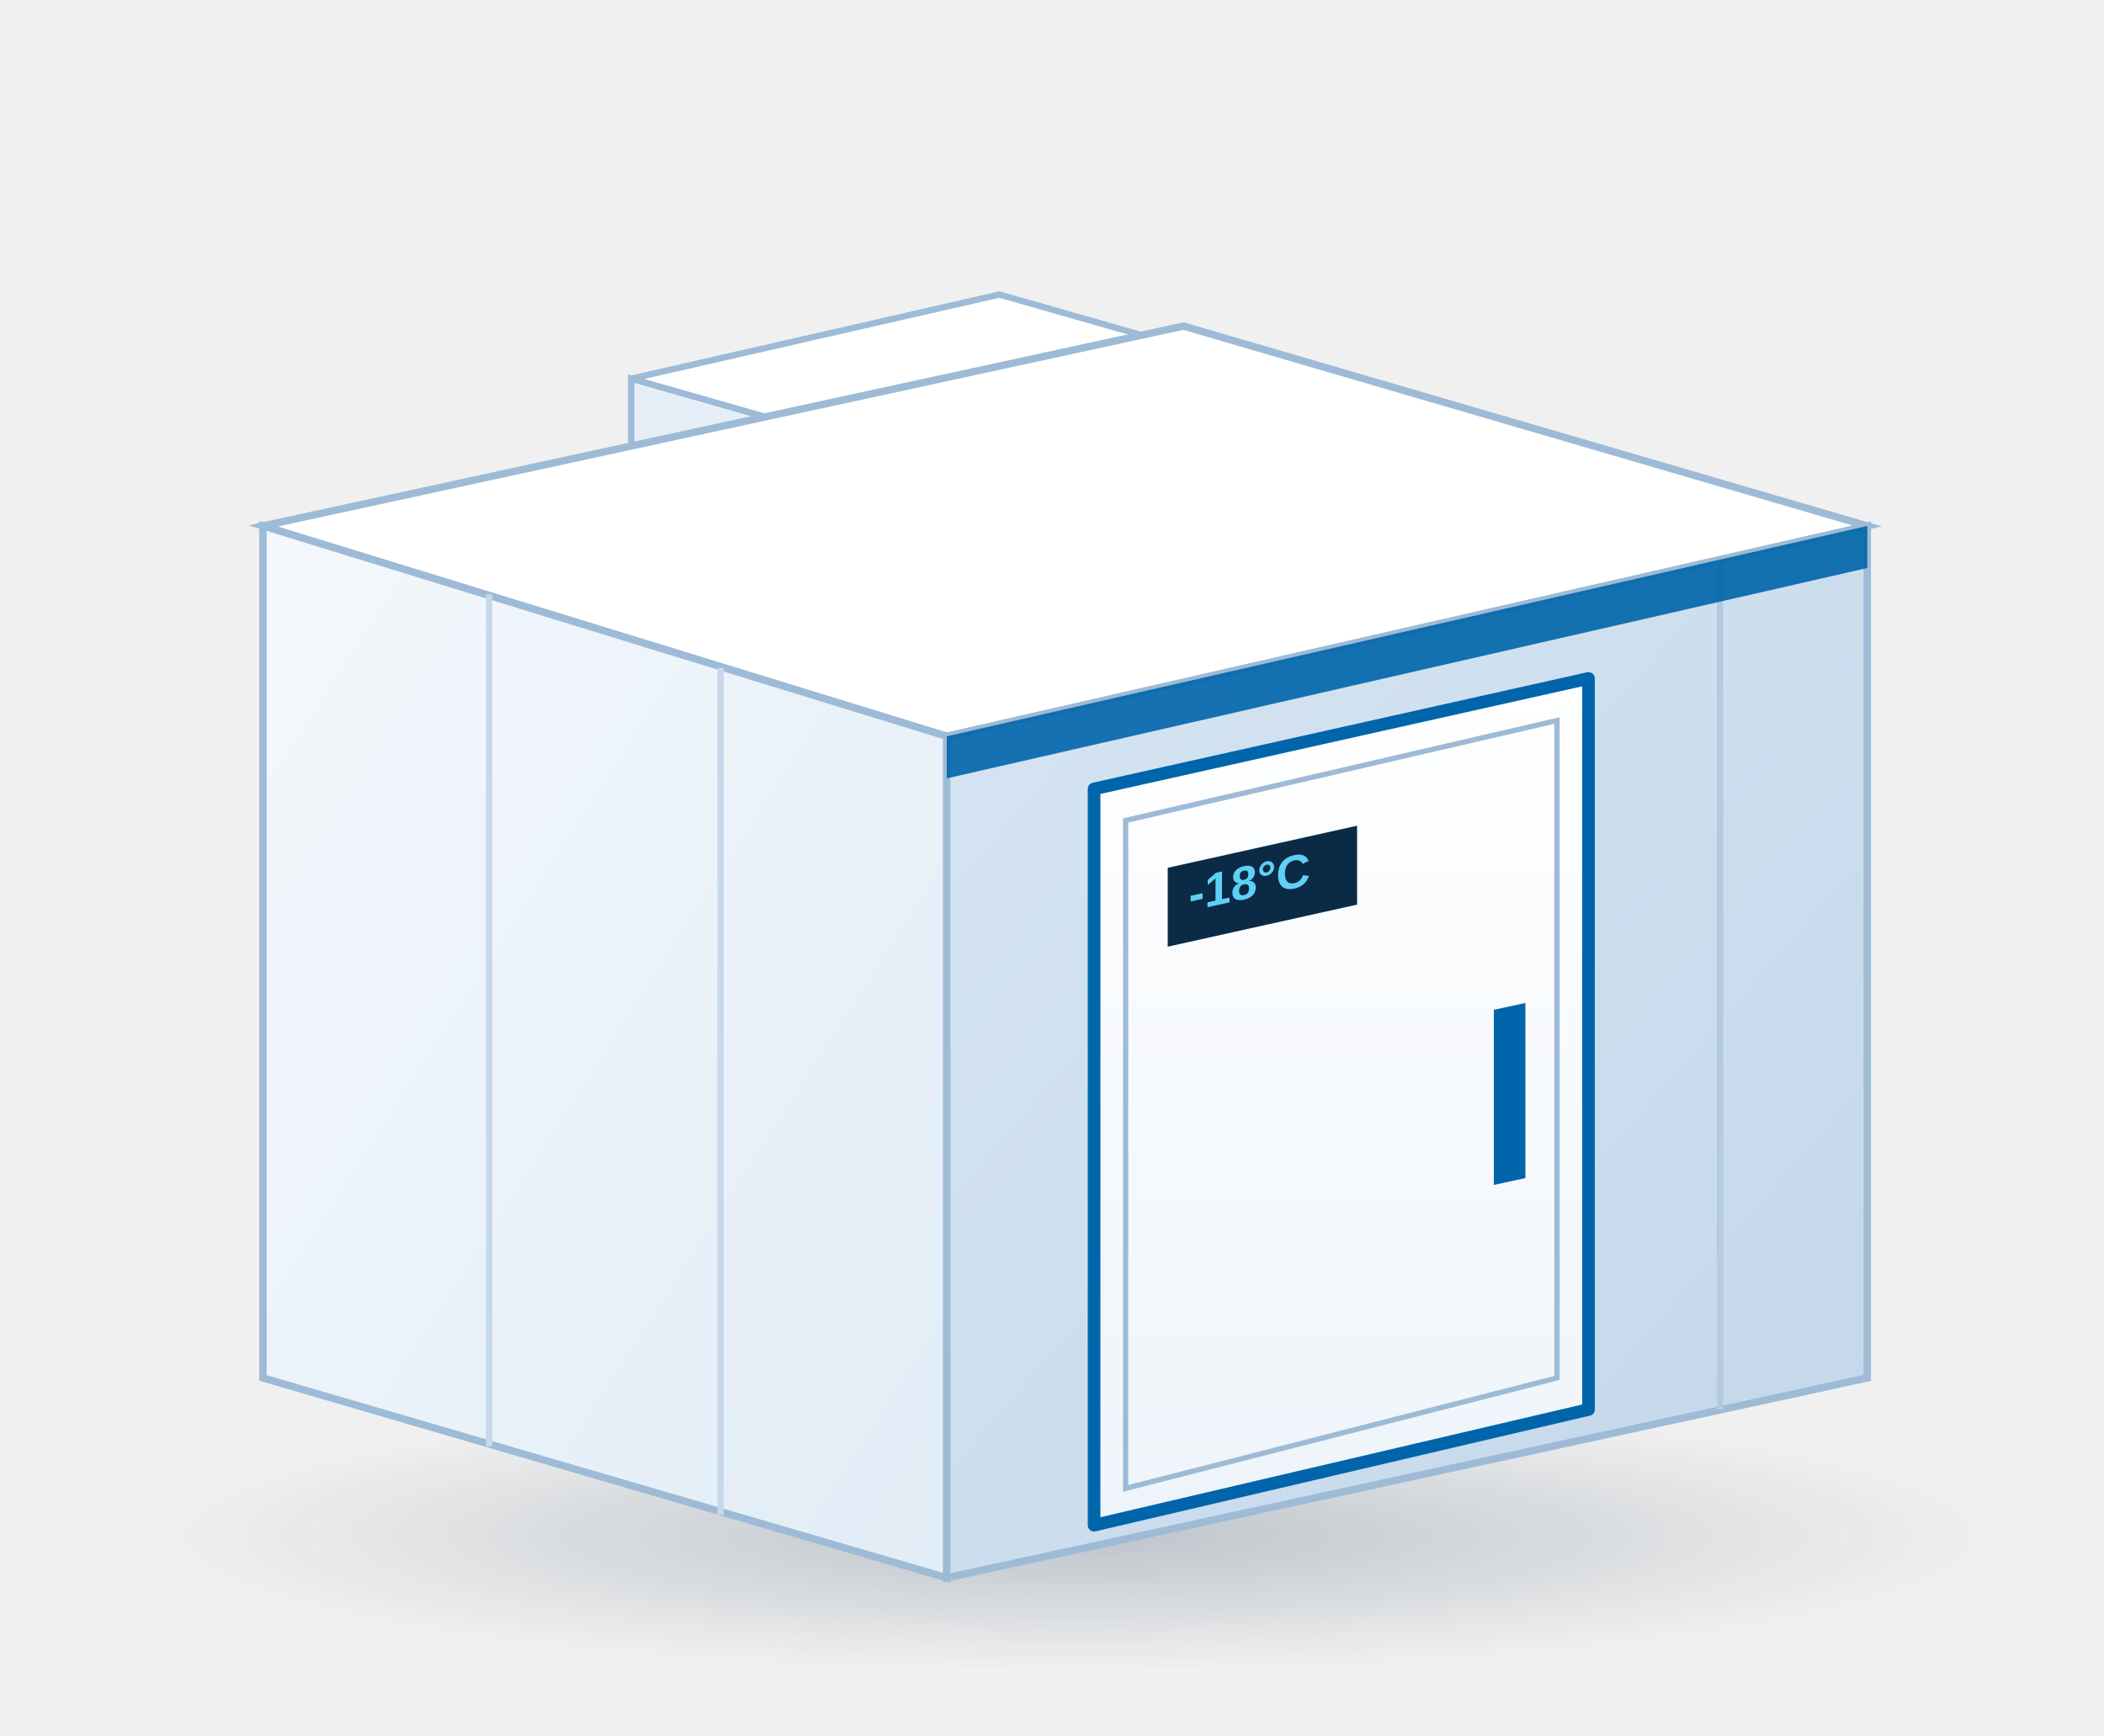
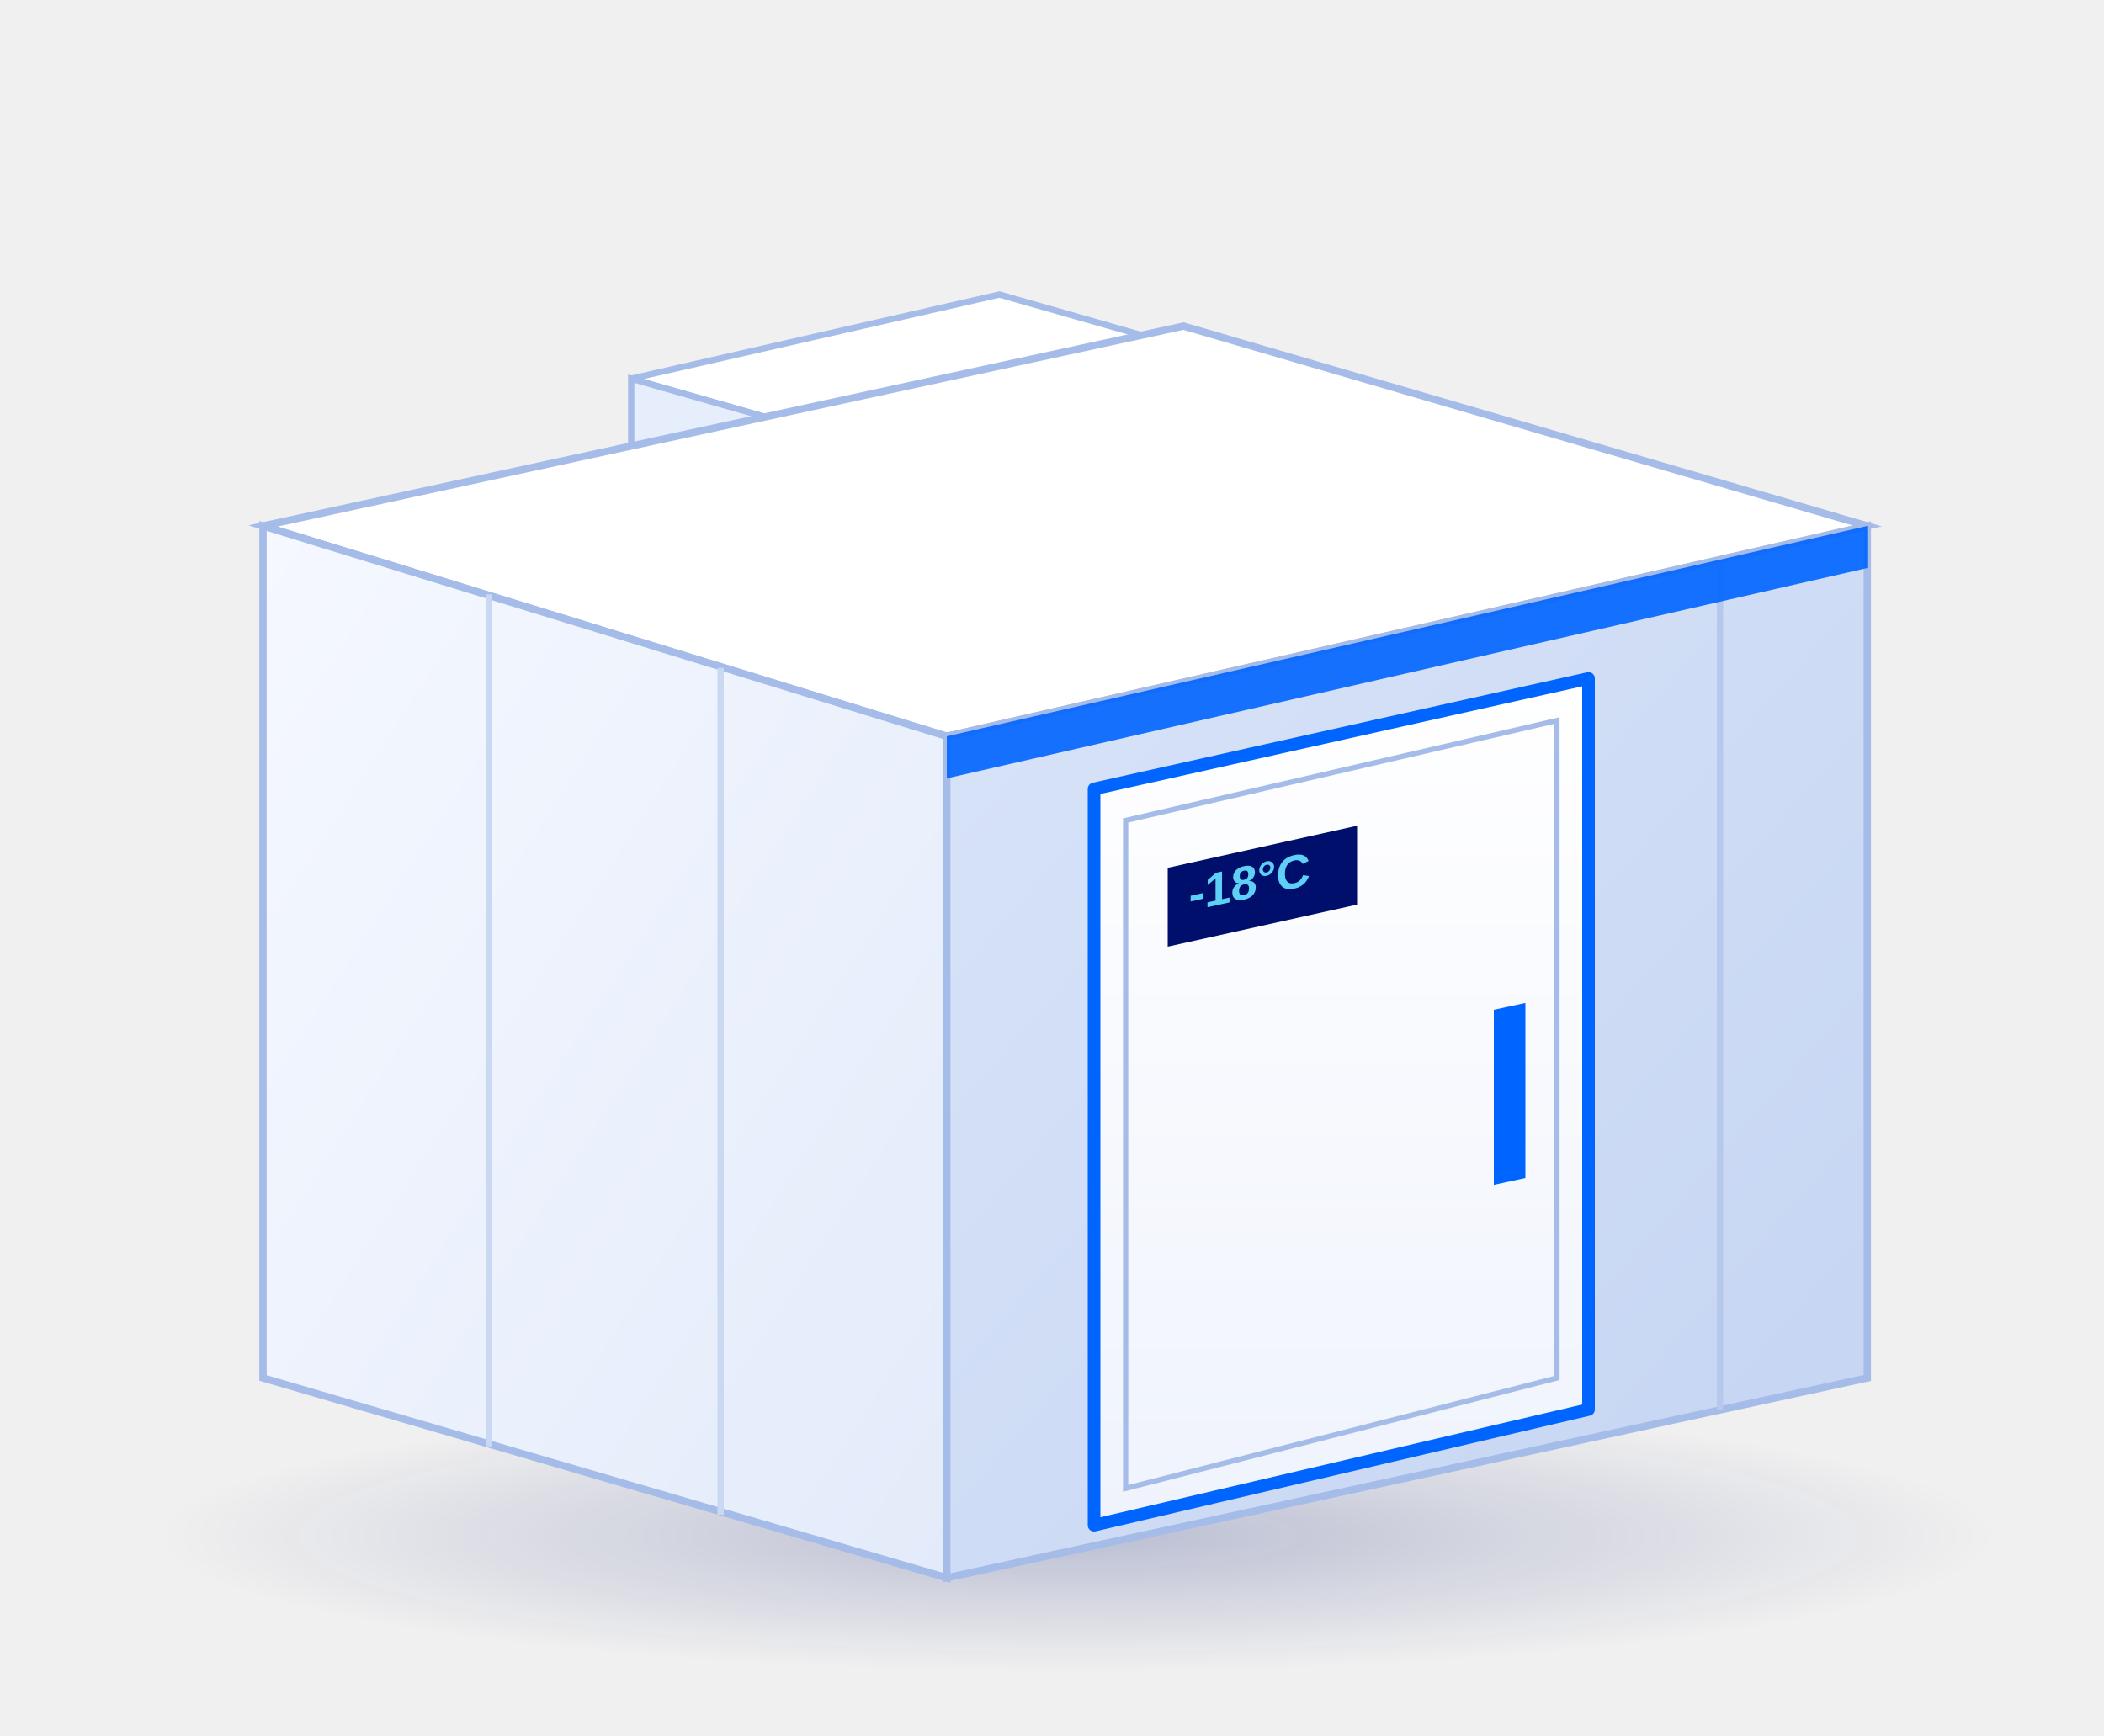
<svg xmlns="http://www.w3.org/2000/svg" viewBox="0 0 400 330" width="400" height="330">
  <defs>
    <linearGradient id="l" x1="0" y1="0" x2="1" y2="1">
-       <stop offset="0" stop-color="#F4F8FC" />
-       <stop offset="1" stop-color="#E1ECF6" />
+       <stop offset="0" stop-color="#F5F8FF" />
+       <stop offset="1" stop-color="#E3EBFA" />
    </linearGradient>
    <linearGradient id="r" x1="0" y1="0" x2="1" y2="1">
-       <stop offset="0" stop-color="#D6E5F2" />
-       <stop offset="1" stop-color="#C3D7EA" />
+       <stop offset="0" stop-color="#D9E4F8" />
+       <stop offset="1" stop-color="#C4D4F2" />
    </linearGradient>
    <linearGradient id="d" x1="0" y1="0" x2="0" y2="1">
      <stop offset="0" stop-color="#FFFFFF" />
-       <stop offset="1" stop-color="#EEF4FA" />
+       <stop offset="1" stop-color="#EFF3FC" />
    </linearGradient>
    <radialGradient id="sh" cx=".5" cy=".5" r=".5">
-       <stop offset="0" stop-color="#0B2A45" stop-opacity=".22" />
-       <stop offset="1" stop-color="#0B2A45" stop-opacity="0" />
+       <stop offset="0" stop-color="#000F6B" stop-opacity=".22" />
+       <stop offset="1" stop-color="#000F6B" stop-opacity="0" />
    </radialGradient>
  </defs>
  <ellipse cx="205" cy="292" rx="175" ry="26" fill="url(#sh)" />
-   <polygon points="120,72 190,56 232,68 162,84" fill="#FFFFFF" stroke="#9DBBD6" stroke-width="1.2" />
-   <polygon points="120,72 162,84 162,104 120,92" fill="#E6EFF8" stroke="#9DBBD6" stroke-width="1.2" />
-   <polygon points="162,84 232,68 232,88 162,104" fill="#CFE0EF" stroke="#9DBBD6" stroke-width="1.2" />
-   <ellipse cx="197" cy="86" rx="14" ry="7.5" transform="rotate(-13 197 86)" fill="#0065AA" opacity=".85" />
-   <ellipse cx="197" cy="86" rx="4" ry="2.2" transform="rotate(-13 197 86)" fill="#E8F3FB" />
-   <polygon points="50,100 225,62 355,100 180,140" fill="#FFFFFF" stroke="#9DBBD6" stroke-width="1.4" />
-   <polygon points="50,100 180,140 180,300 50,262" fill="url(#l)" stroke="#9DBBD6" stroke-width="1.4" />
-   <g stroke="#C6D8E9" stroke-width="1.2">
+   <polygon points="120,72 190,56 232,68 162,84" fill="#FFFFFF" stroke="#A6BCE8" stroke-width="1.2" />
+   <polygon points="120,72 162,84 162,104 120,92" fill="#E7EEFB" stroke="#A6BCE8" stroke-width="1.2" />
+   <polygon points="162,84 232,68 232,88 162,104" fill="#D0DDF4" stroke="#A6BCE8" stroke-width="1.2" />
+   <ellipse cx="197" cy="86" rx="14" ry="7.5" transform="rotate(-13 197 86)" fill="#0064FF" opacity=".85" />
+   <ellipse cx="197" cy="86" rx="4" ry="2.2" transform="rotate(-13 197 86)" fill="#EAF1FF" />
+   <polygon points="50,100 225,62 355,100 180,140" fill="#FFFFFF" stroke="#A6BCE8" stroke-width="1.4" />
+   <polygon points="50,100 180,140 180,300 50,262" fill="url(#l)" stroke="#A6BCE8" stroke-width="1.4" />
+   <g stroke="#CAD8F2" stroke-width="1.2">
    <line x1="93" y1="113" x2="93" y2="275" />
    <line x1="137" y1="127" x2="137" y2="288" />
  </g>
-   <polygon points="180,140 355,100 355,262 180,300" fill="url(#r)" stroke="#9DBBD6" stroke-width="1.4" />
-   <line x1="327" y1="107" x2="327" y2="268" stroke="#B3CADF" stroke-width="1.2" />
-   <polygon points="208,150 302,129 302,268 208,290" fill="url(#d)" stroke="#0065AA" stroke-width="2.4" stroke-linejoin="round" />
-   <polygon points="214,156 296,137 296,262 214,283" fill="none" stroke="#9DBBD6" stroke-width="1" />
-   <polygon points="284,192 290,190.7 290,224 284,225.3" fill="#0065AA" />
-   <polygon points="222,165 258,157 258,172 222,180" fill="#0B2A45" />
-   <text x="226" y="223" font-family="Archivo, Arial, sans-serif" font-size="9" font-weight="700" fill="#5FD0F5" transform="matrix(1 -0.22 0 1 0 0)">-18°C</text>
-   <polygon points="180,140 355,100 355,108 180,148" fill="#0065AA" opacity=".9" />
+   <polygon points="180,140 355,100 355,262 180,300" fill="url(#r)" stroke="#A6BCE8" stroke-width="1.4" />
+   <line x1="327" y1="107" x2="327" y2="268" stroke="#B6C8EC" stroke-width="1.2" />
+   <polygon points="208,150 302,129 302,268 208,290" fill="url(#d)" stroke="#0064FF" stroke-width="2.4" stroke-linejoin="round" />
+   <polygon points="214,156 296,137 296,262 214,283" fill="none" stroke="#A6BCE8" stroke-width="1" />
+   <polygon points="284,192 290,190.7 290,224 284,225.3" fill="#0064FF" />
+   <polygon points="222,165 258,157 258,172 222,180" fill="#000F6B" />
+   <text x="226" y="223" font-family="Poppins, Arial, sans-serif" font-size="9" font-weight="700" fill="#5FD0F5" transform="matrix(1 -0.22 0 1 0 0)">-18°C</text>
+   <polygon points="180,140 355,100 355,108 180,148" fill="#0064FF" opacity=".9" />
</svg>
